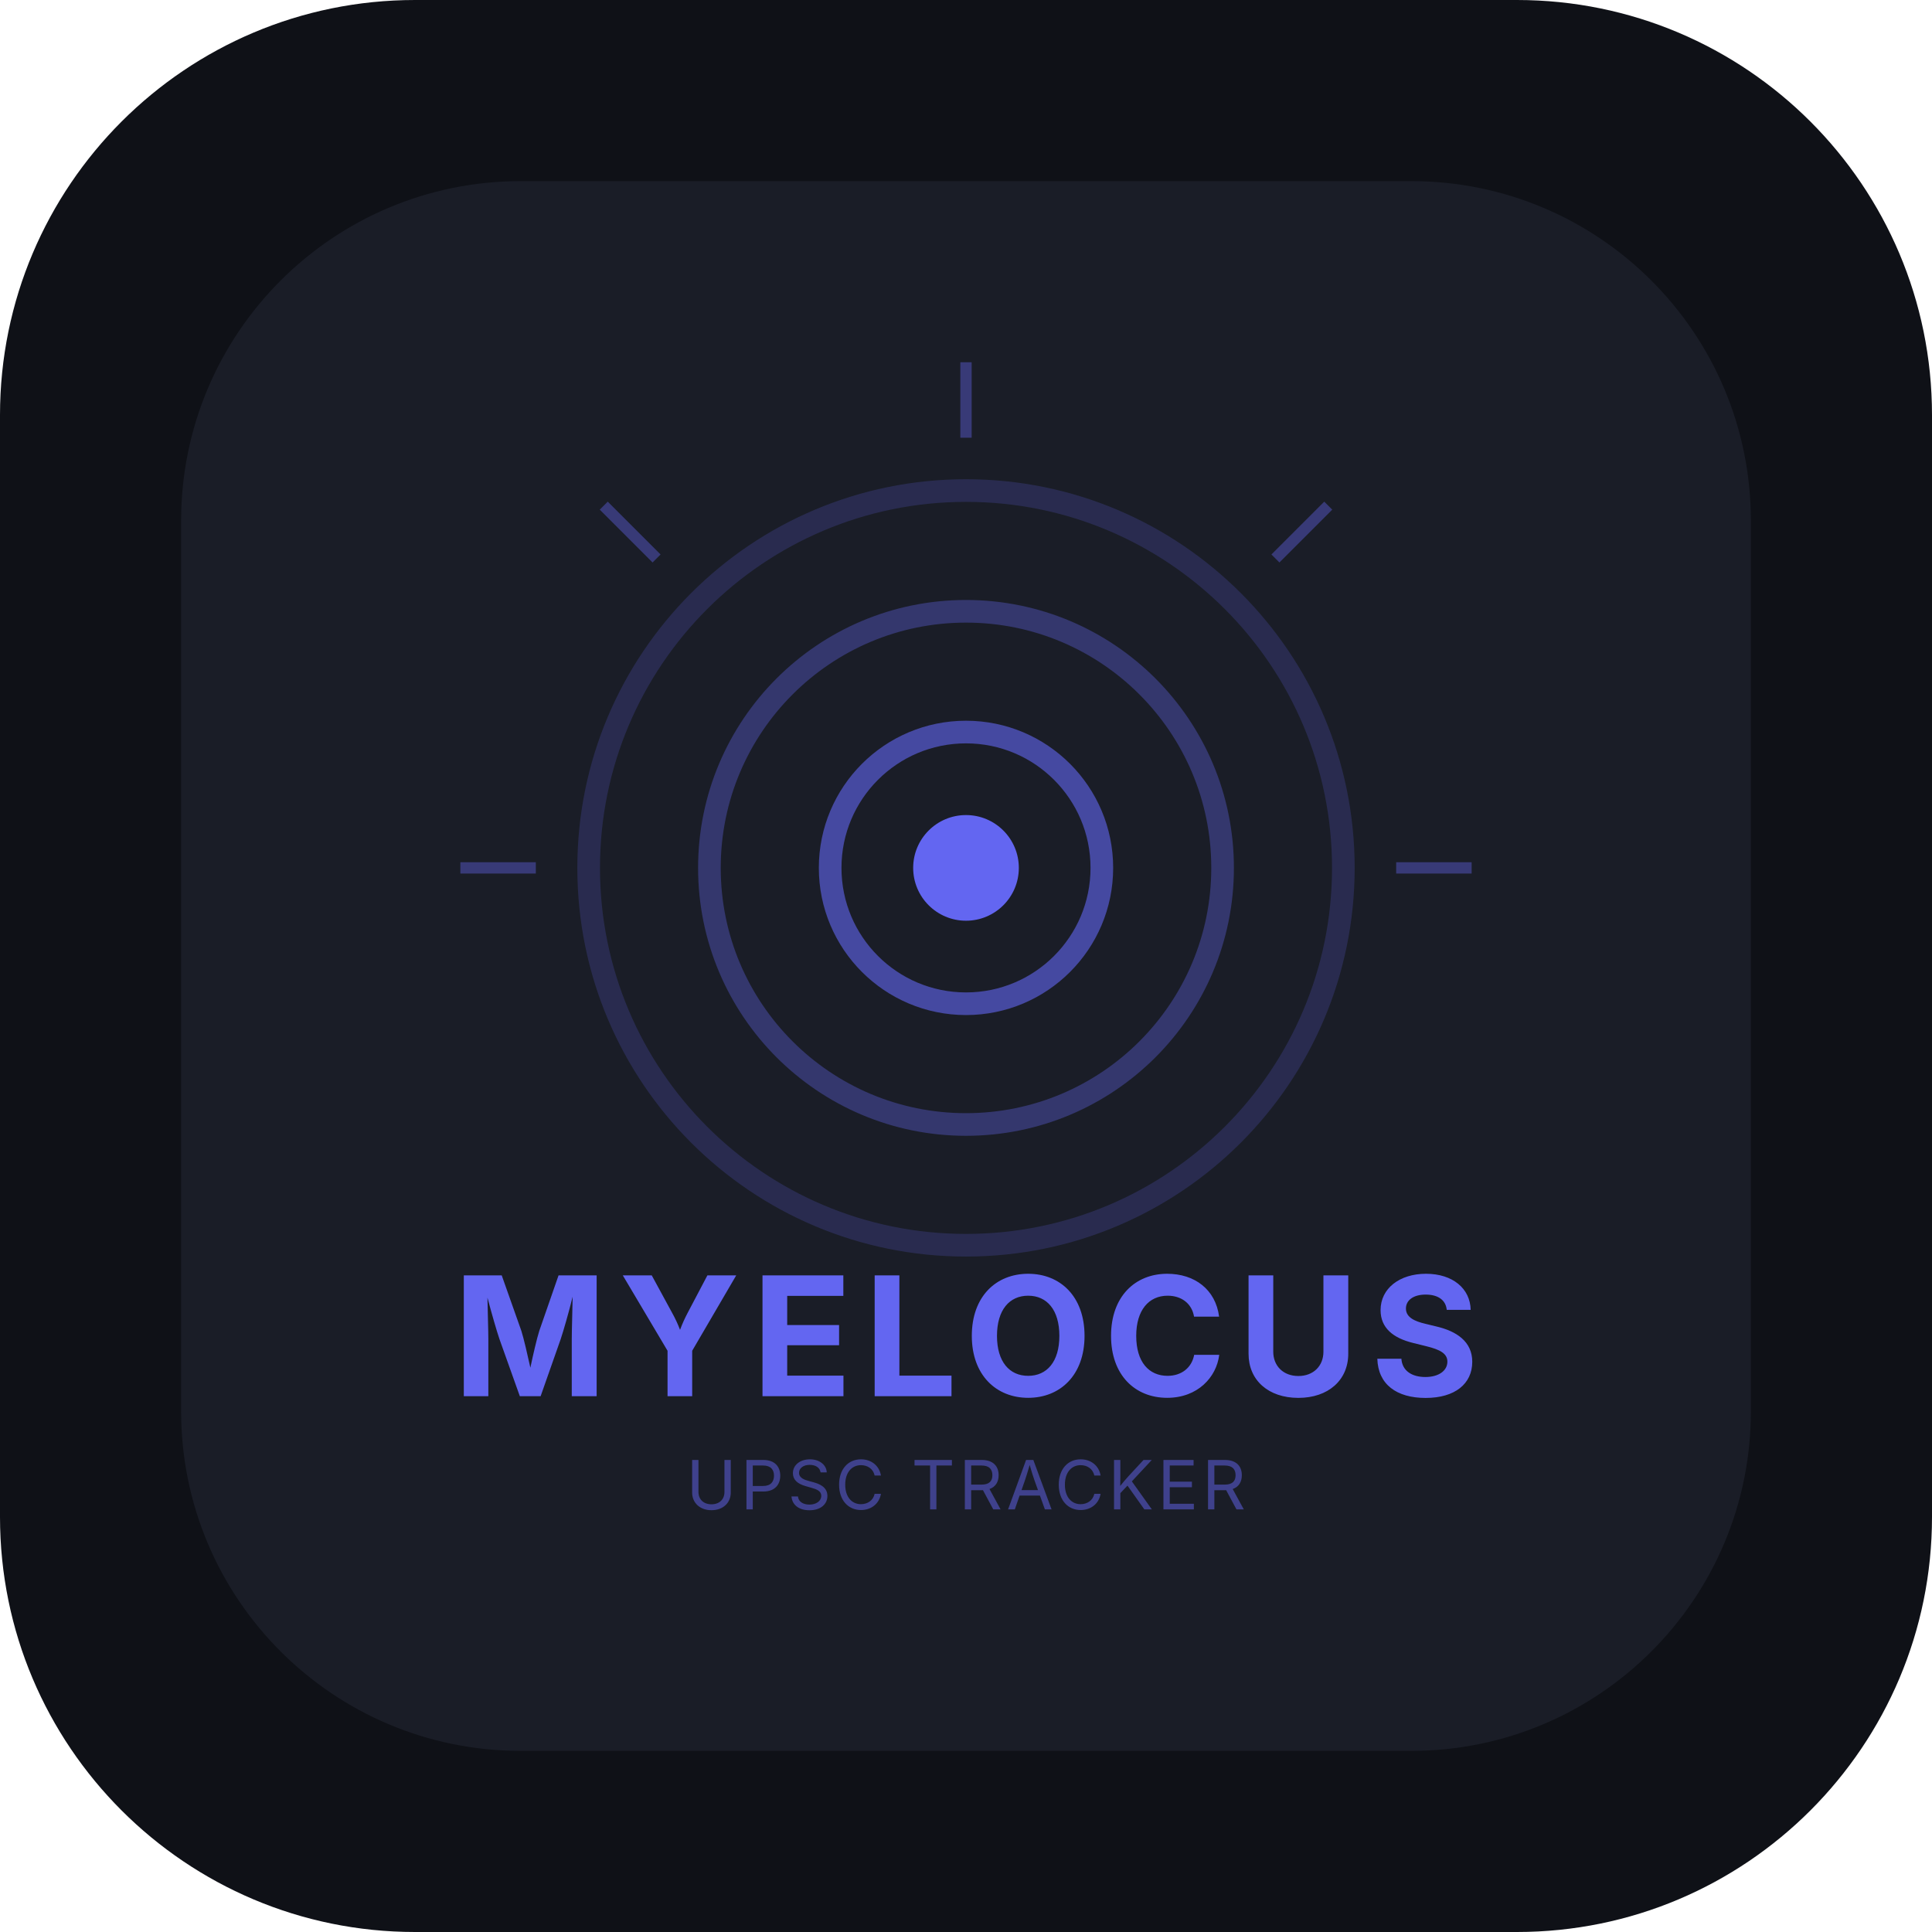
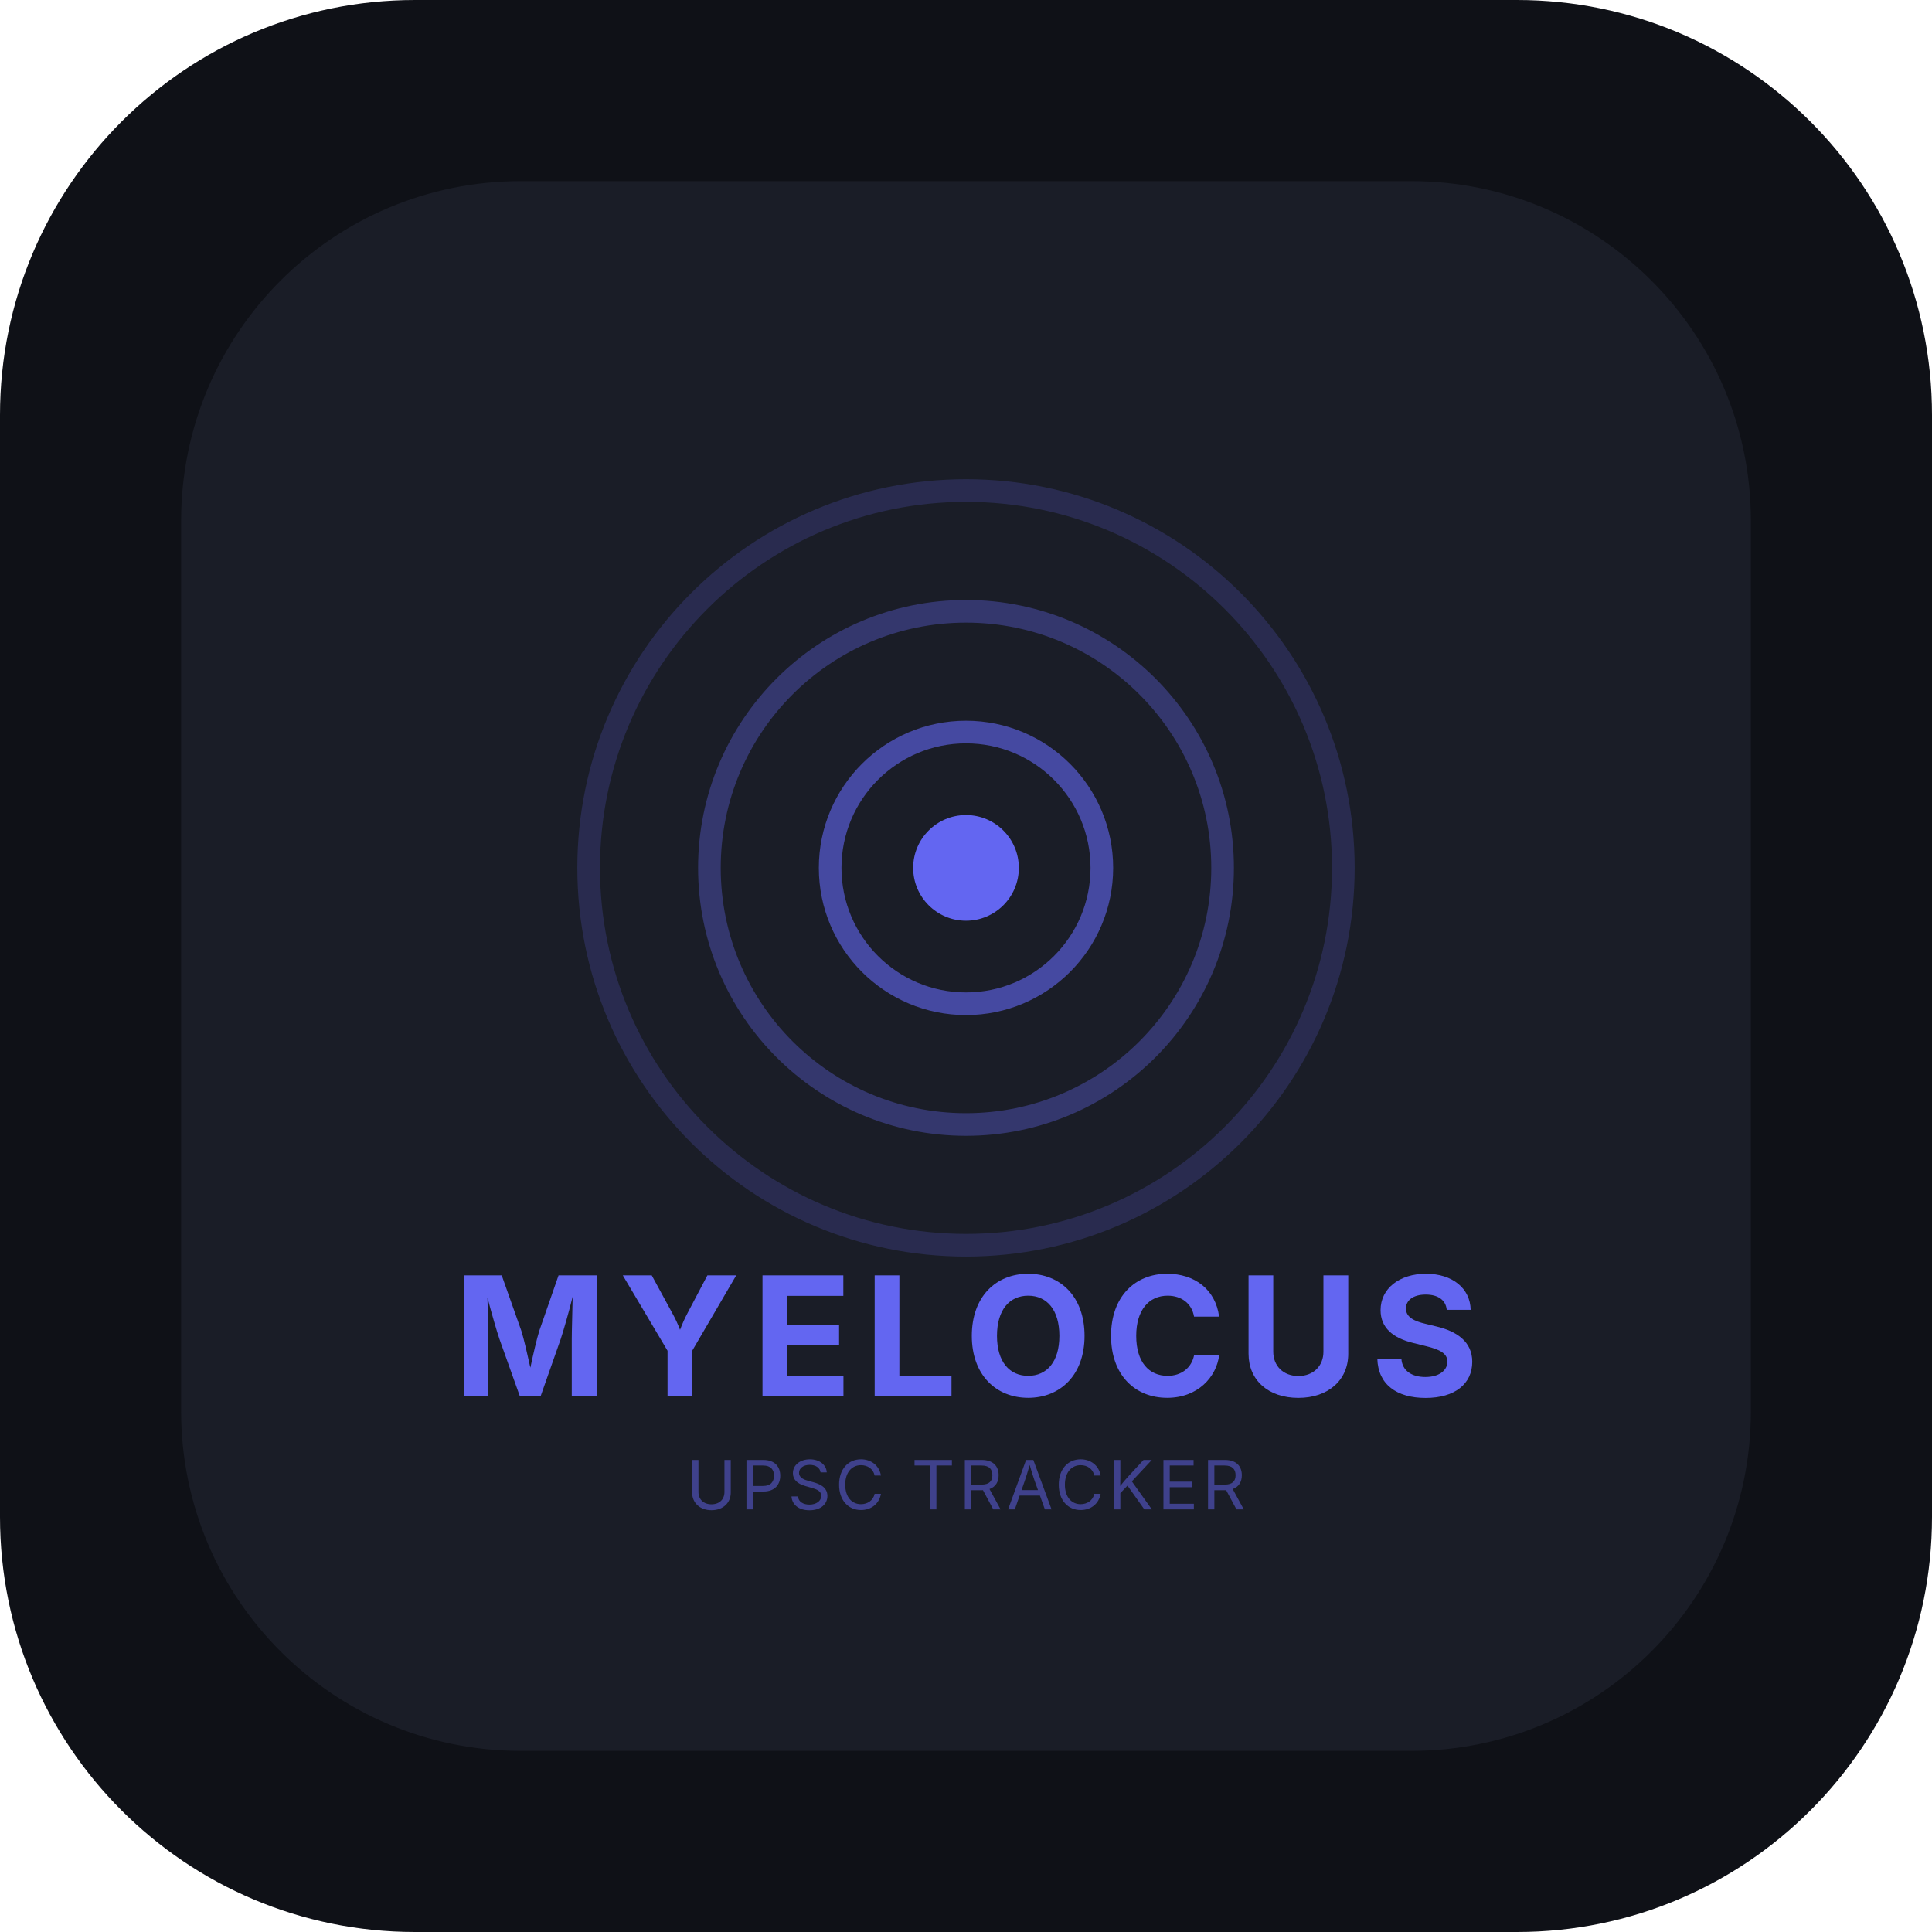
<svg xmlns="http://www.w3.org/2000/svg" viewBox="0 0 512 512" width="512" height="512">
  <rect width="512" height="512" rx="110" fill="#0f1117" />
  <rect x="48" y="48" width="416" height="416" rx="90" fill="#1a1d27" />
  <circle cx="256" cy="230" r="100" fill="none" stroke="#6366f1" stroke-width="6" opacity="0.2" />
  <circle cx="256" cy="230" r="68" fill="none" stroke="#6366f1" stroke-width="6" opacity="0.35" />
  <circle cx="256" cy="230" r="36" fill="none" stroke="#6366f1" stroke-width="6" opacity="0.6" />
  <circle cx="256" cy="230" r="14" fill="#6366f1" />
-   <line x1="256" y1="116" x2="256" y2="96" stroke="#6366f1" stroke-width="3" opacity="0.4" />
-   <line x1="370" y1="230" x2="390" y2="230" stroke="#6366f1" stroke-width="3" opacity="0.4" />
-   <line x1="142" y1="230" x2="122" y2="230" stroke="#6366f1" stroke-width="3" opacity="0.4" />
-   <line x1="338" y1="148" x2="352" y2="134" stroke="#6366f1" stroke-width="3" opacity="0.4" />
-   <line x1="174" y1="148" x2="160" y2="134" stroke="#6366f1" stroke-width="3" opacity="0.4" />
-   <text x="256" y="370" font-family="-apple-system, BlinkMacSystemFont, sans-serif" font-size="44" font-weight="700" fill="#6366f1" text-anchor="middle" letter-spacing="3">MYELOCUS</text>
-   <text x="256" y="400" font-family="-apple-system, BlinkMacSystemFont, sans-serif" font-size="18" fill="#6366f1" text-anchor="middle" opacity="0.5" letter-spacing="1">UPSC TRACKER</text>
+   <text x="256" y="370" font-family="-apple-system,sans-serif" font-size="44" font-weight="700" fill="#6366f1" text-anchor="middle" letter-spacing="3">MYELOCUS</text>
+   <text x="256" y="400" font-family="-apple-system,sans-serif" font-size="18" fill="#6366f1" text-anchor="middle" opacity="0.5" letter-spacing="1">UPSC TRACKER</text>
</svg>
